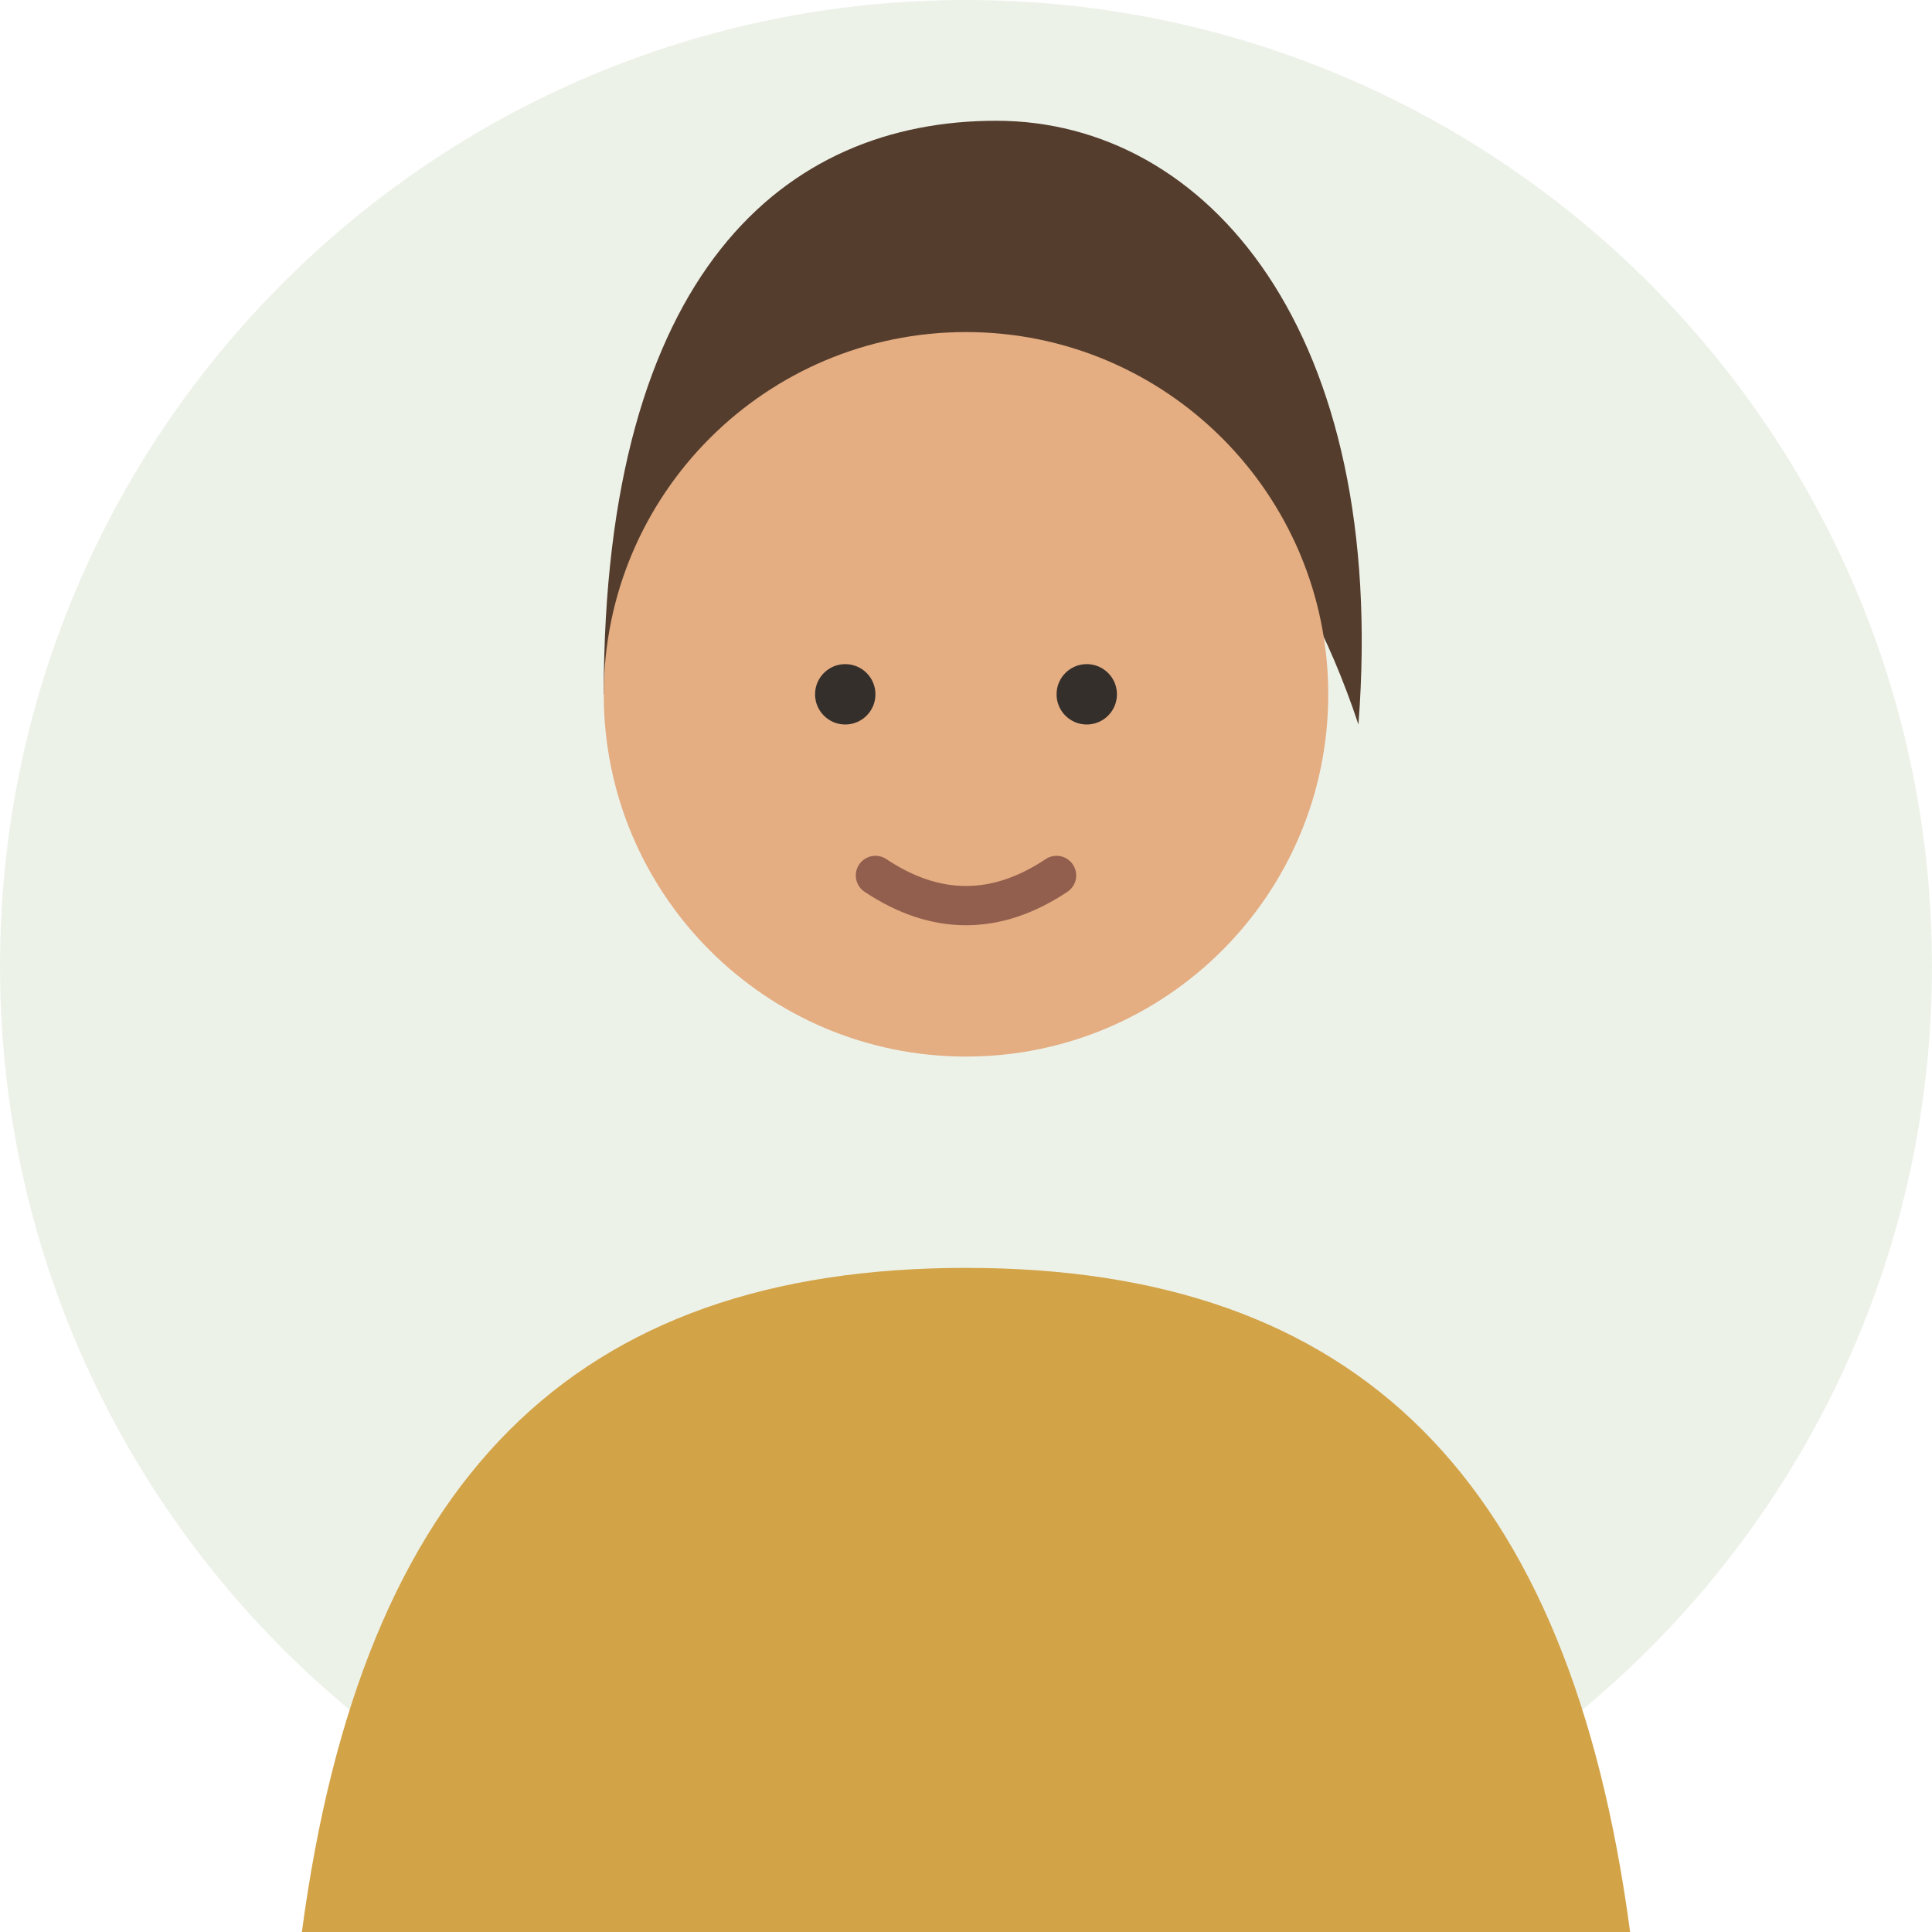
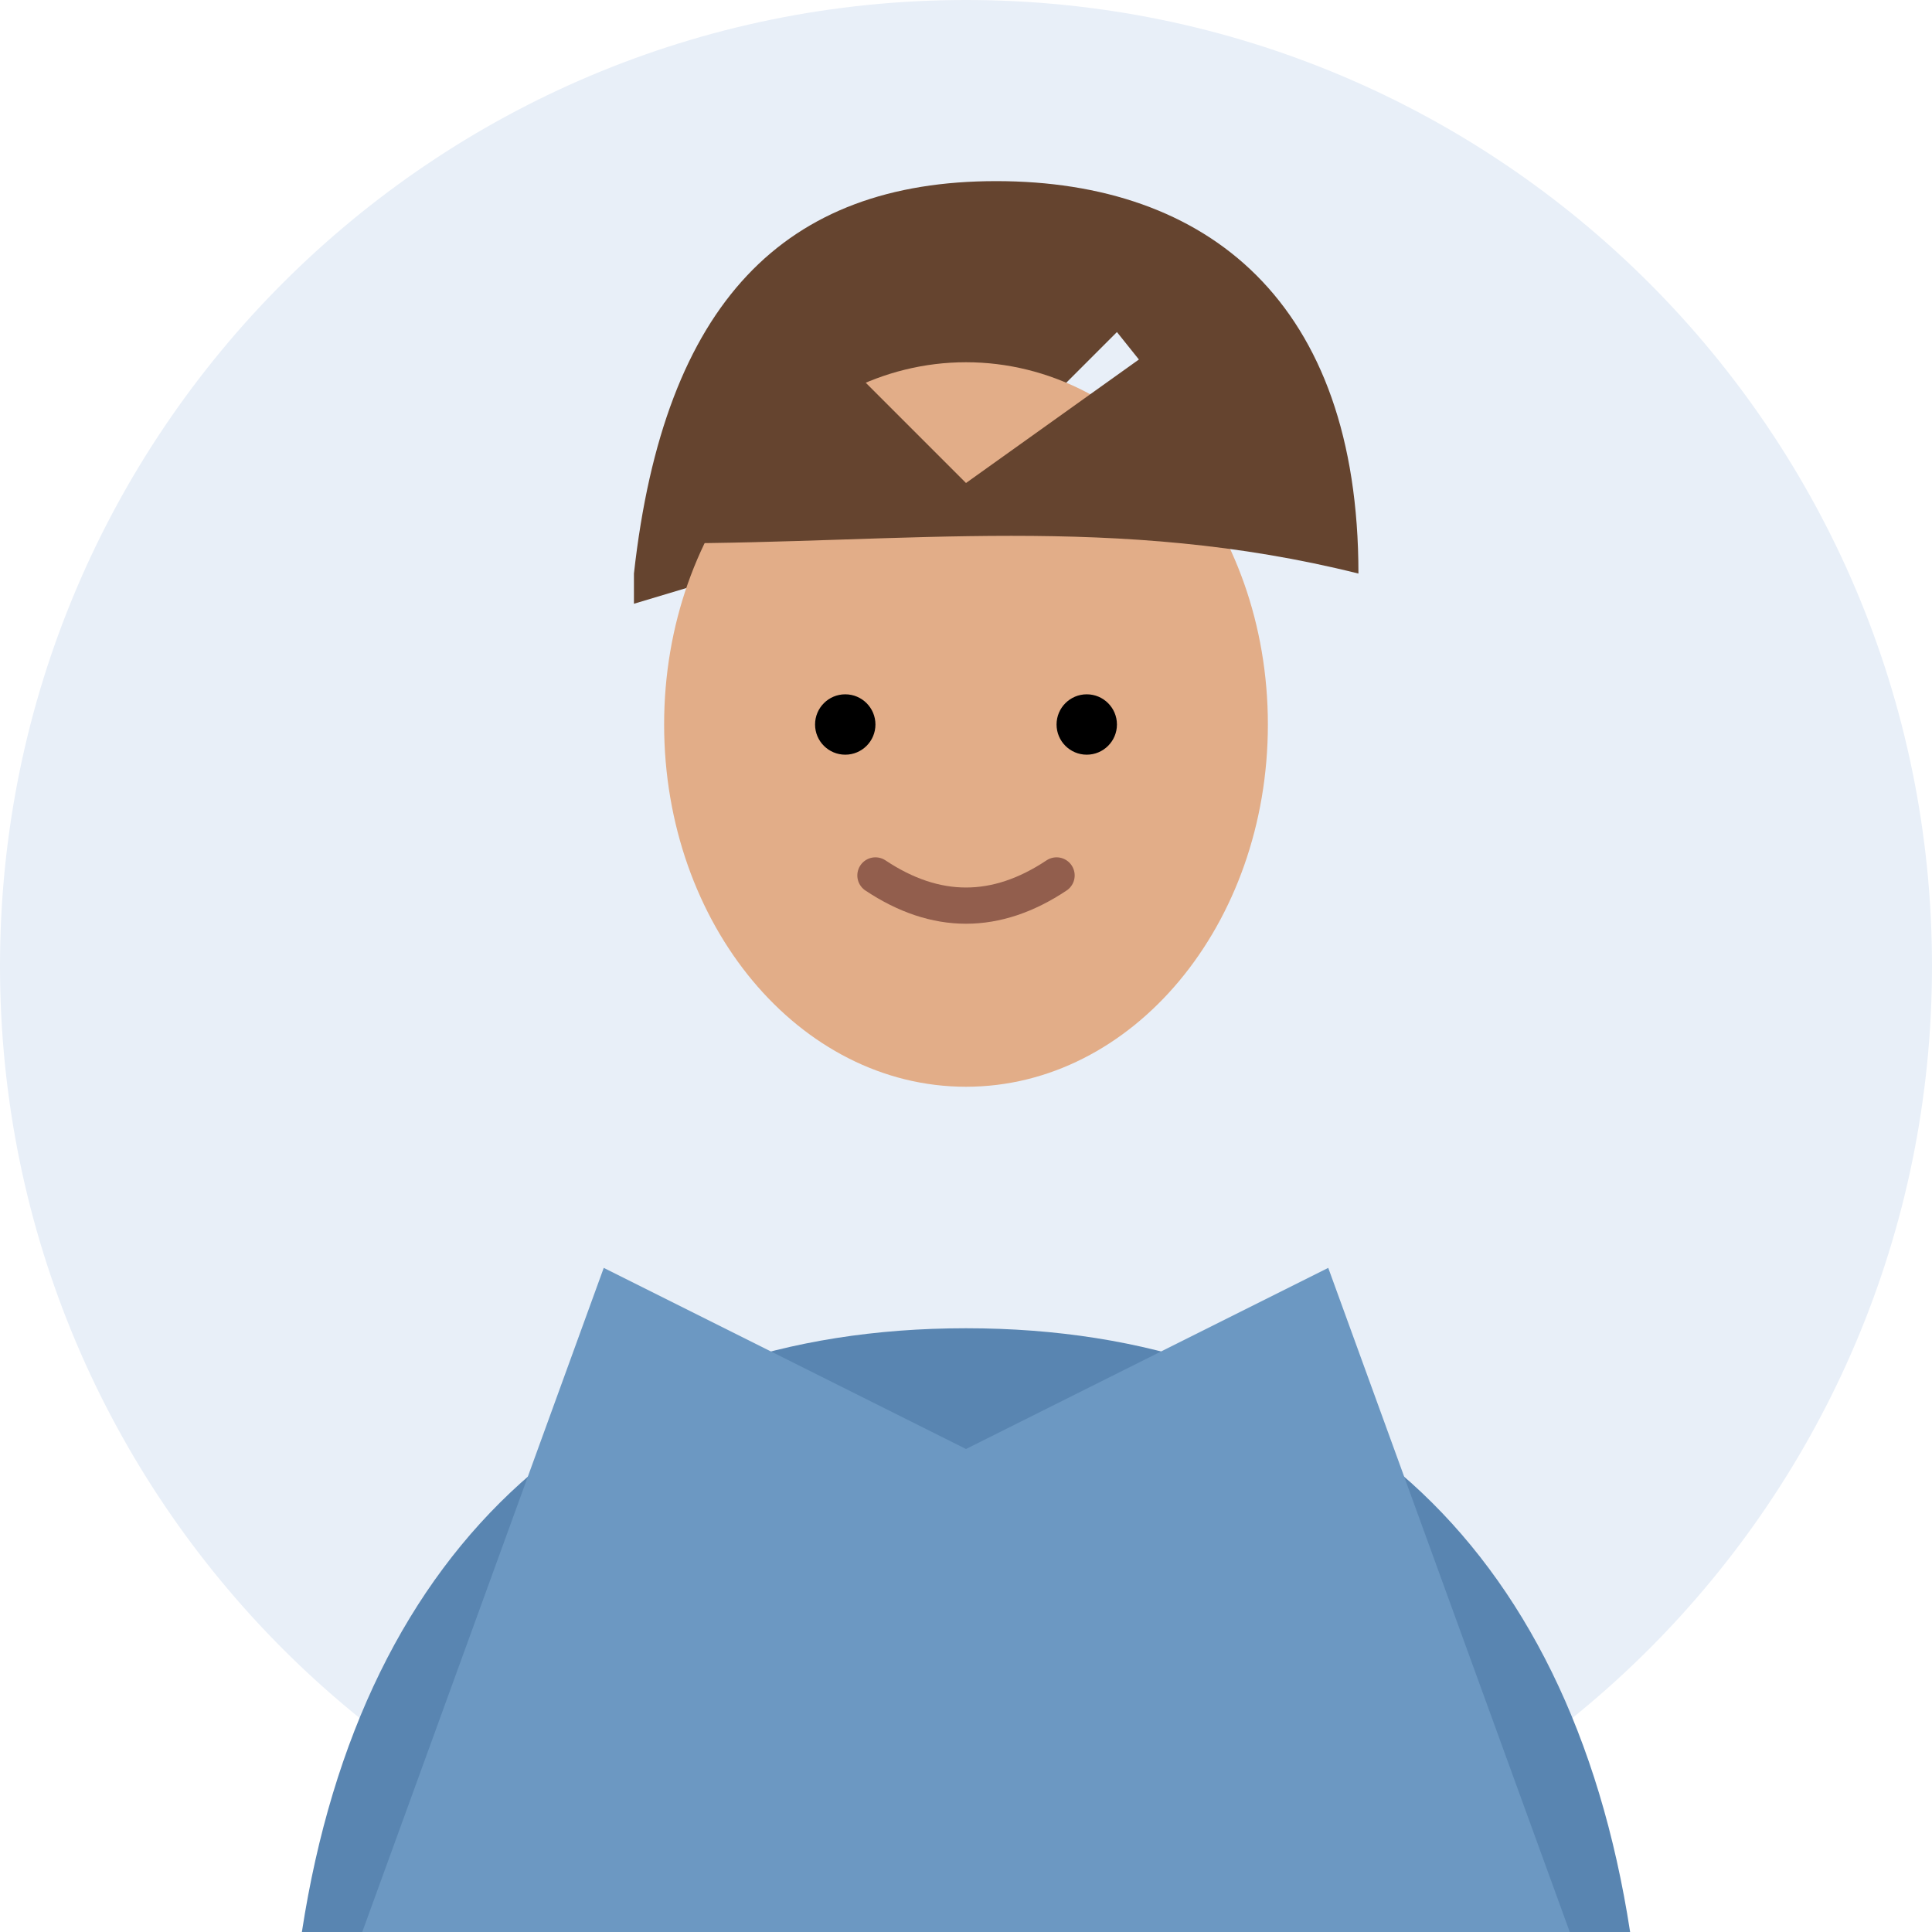
<svg xmlns="http://www.w3.org/2000/svg" viewBox="0 0 64 64">
-   <rect width="64" height="64" rx="32" fill="#edf2e9" />
-   <path d="M10 64c2-15 9-22 22-22s20 7 22 22" fill="#d3a348" />
-   <path d="M20 23c0-14 6-19 13-19s13 7 12 20c-2-6-5-9-9-11-2 5-8 8-16 10" fill="#553d2d" />
-   <circle cx="32" cy="23" r="12" fill="#e4ad82" />
-   <circle cx="28" cy="23" r="1" fill="#352f2b" />
-   <circle cx="36" cy="23" r="1" fill="#352f2b" />
-   <path d="M29 29q3 2 6 0" fill="none" stroke="#925e4d" stroke-width="1.3" stroke-linecap="round" />
+   <rect width="64" height="64" rx="32" fill="#e8eff8" />
+   <path d="M10 64c2-13 10-20 22-20s20 7 22 20" fill="#5985b1" />
+   <path d="M21 19c1-9 5-13 12-13s12 4 12 13l-4-3-4-5-6 6-10 3z" fill="#65442f" />
+   <ellipse cx="32" cy="24" rx="10" ry="12" fill="#e2ad88" />
+   <path d="M22 18l5-7 5 5 7-5 6 8c-8-2-15-1-23-1" fill="#65442f" />
+   <circle cx="28" cy="24" r="1" />
+   <circle cx="36" cy="24" r="1" />
+   <path d="M29 29q3 2 6 0" fill="none" stroke="#925e4d" stroke-width="1.2" stroke-linecap="round" />
+   <path d="M20 42l12 6 12-6 8 22H12z" fill="#6c98c2" />
</svg>
